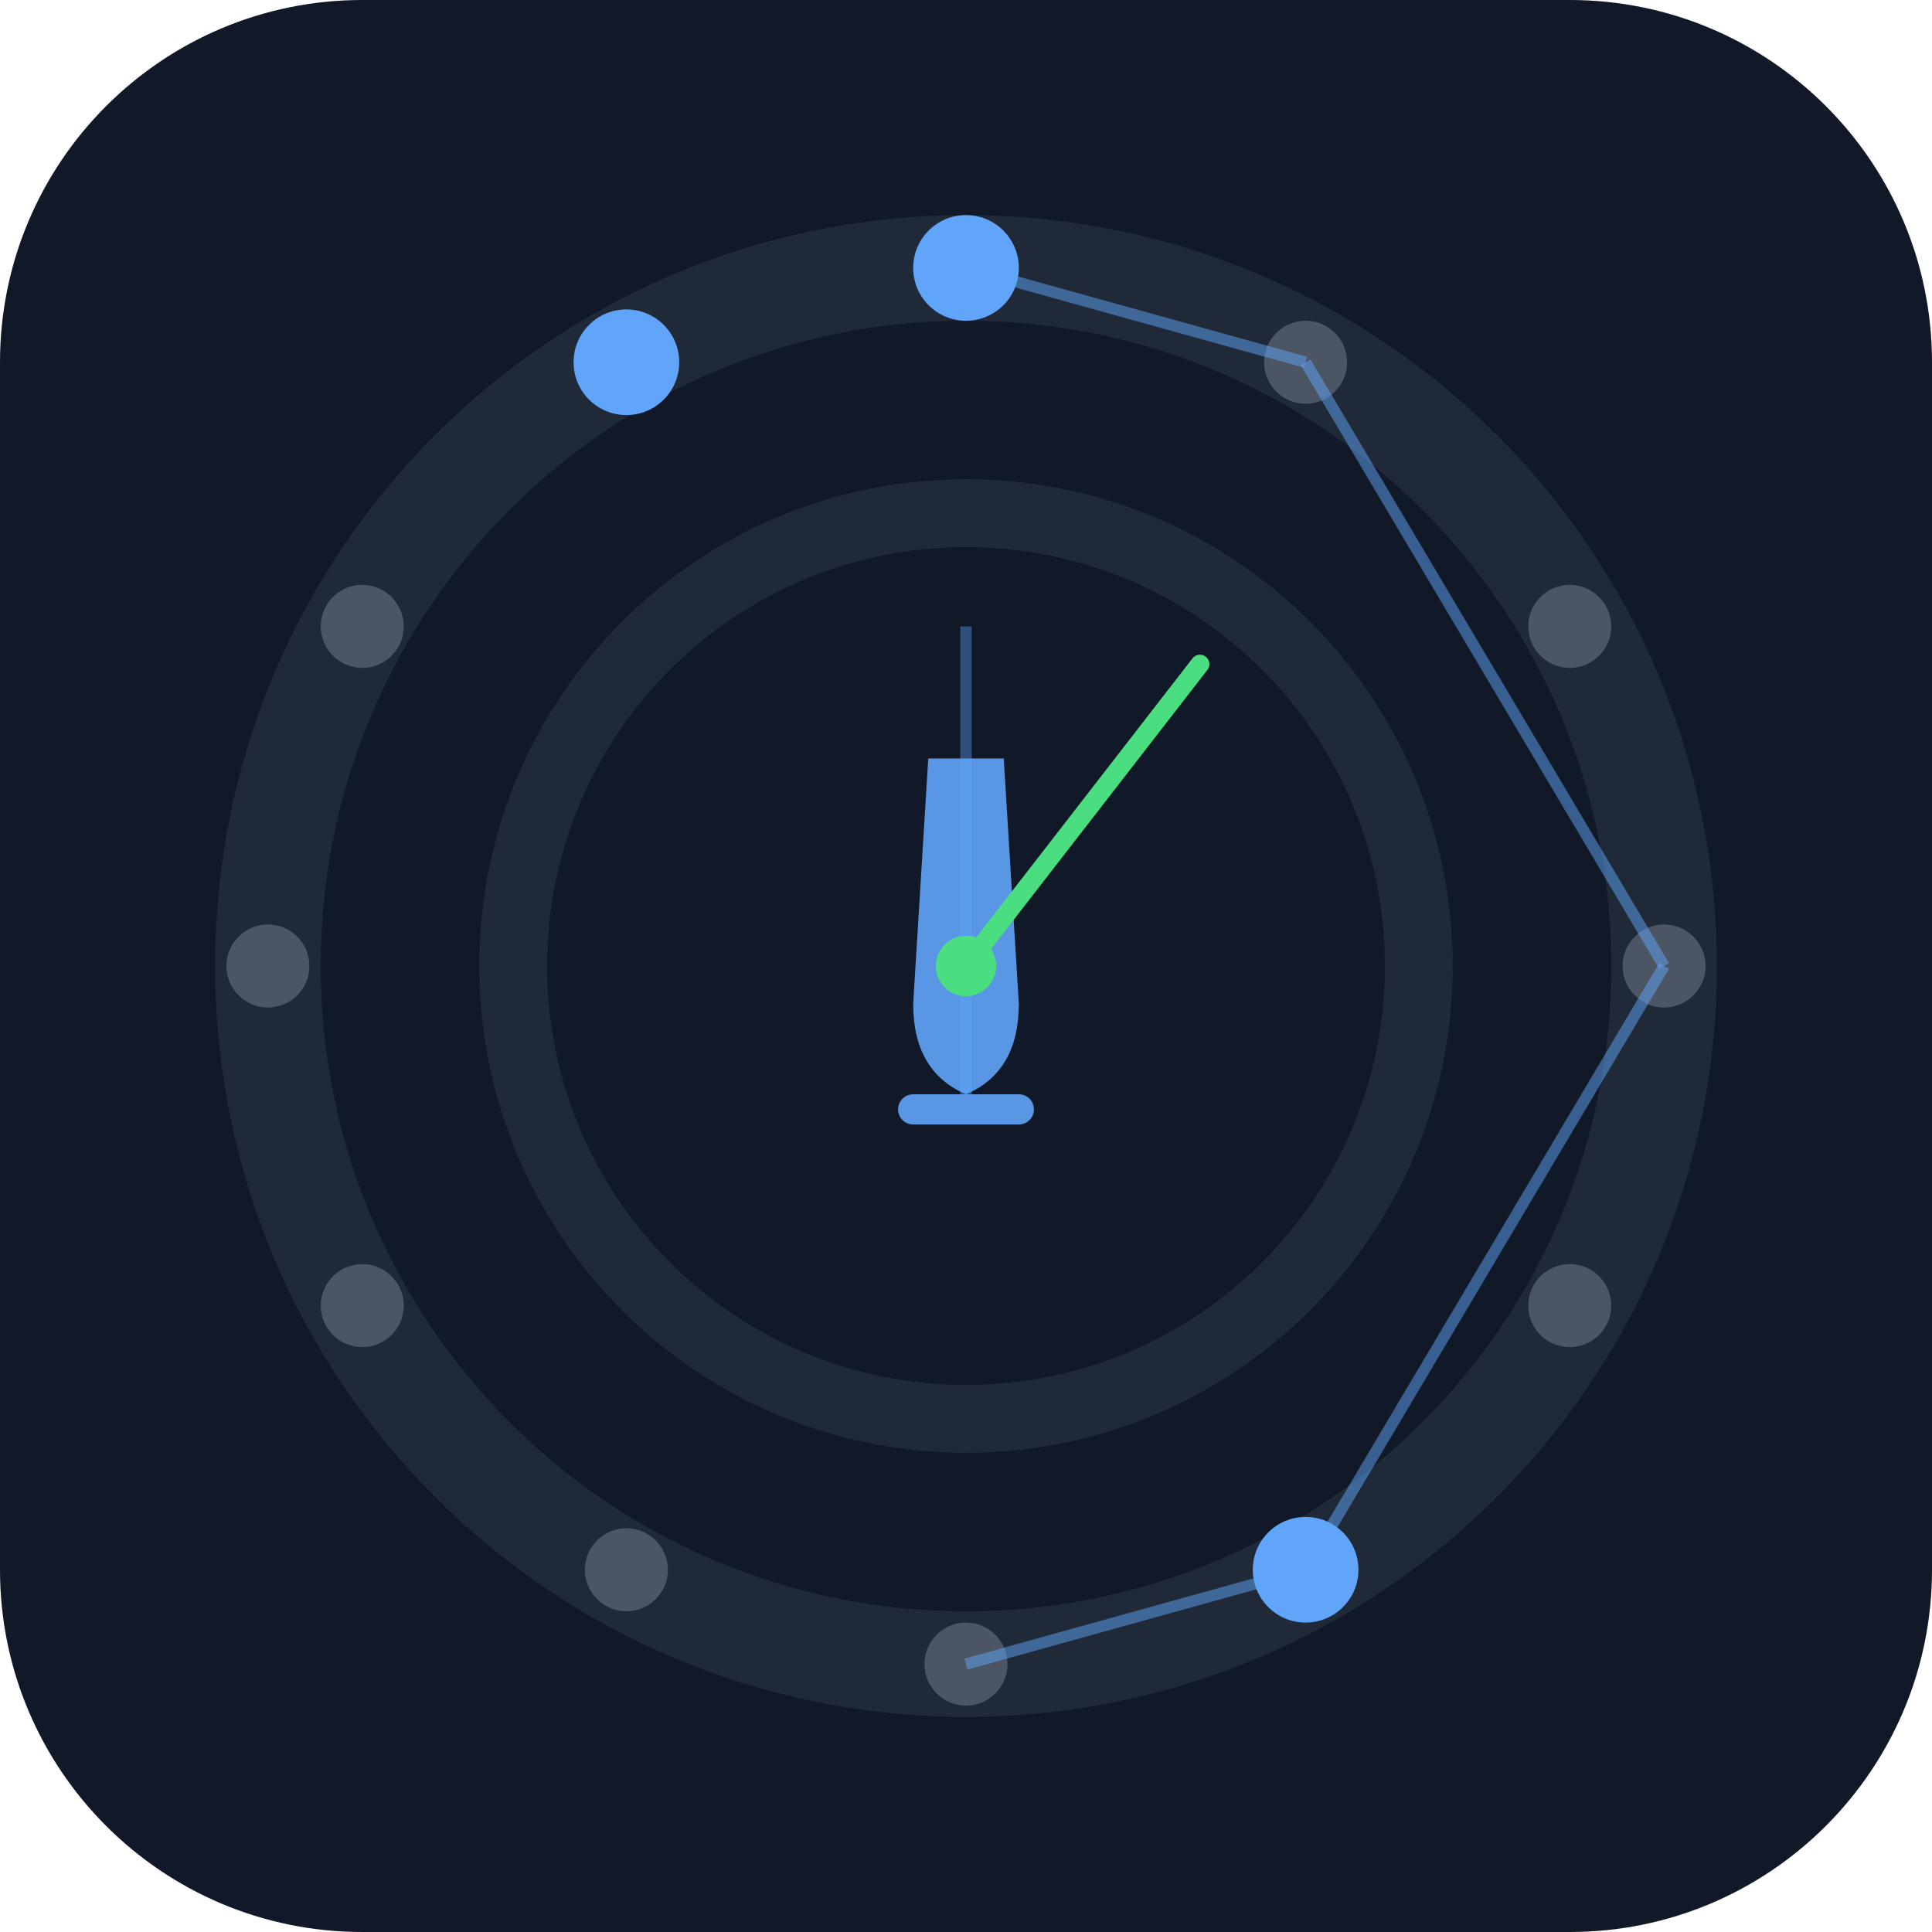
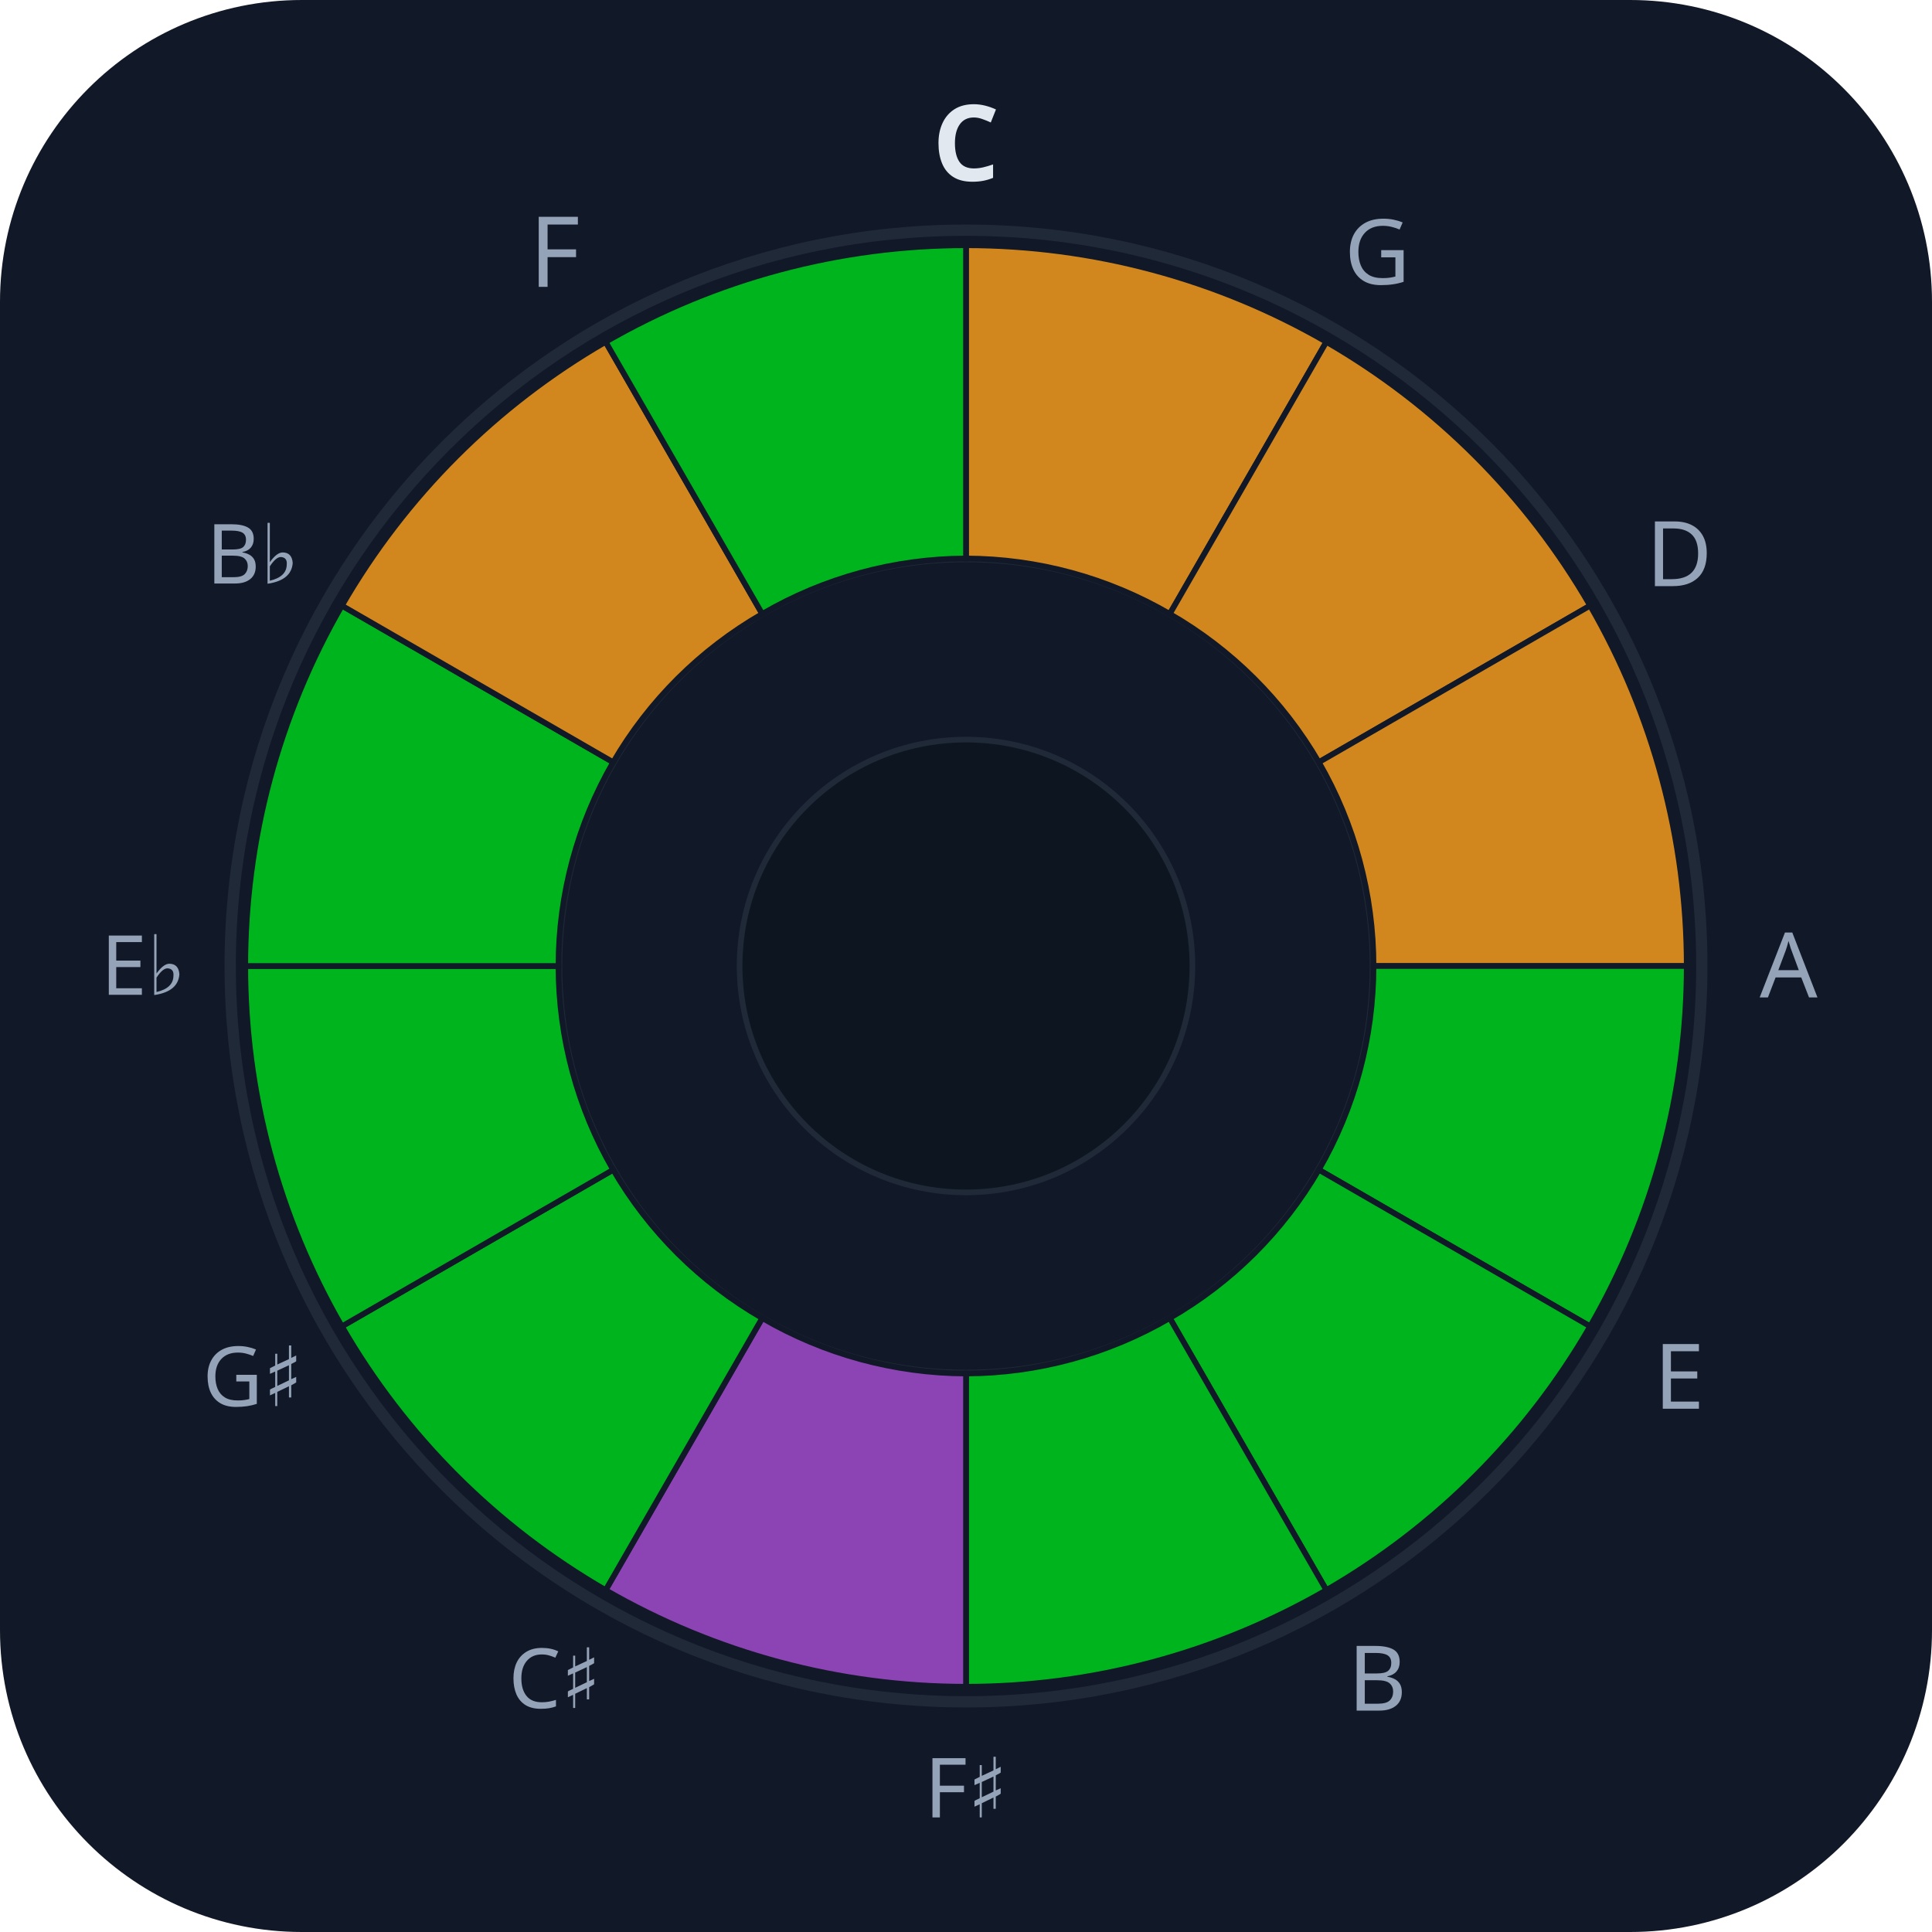
<svg xmlns="http://www.w3.org/2000/svg" viewBox="0 0 512 512">
-   <rect width="512" height="512" rx="96" fill="#111827" />
+   <rect width="512" height="512" rx="80" fill="#111827" />
  <g transform="translate(256,256)">
-     <circle cx="0" cy="0" r="185" fill="none" stroke="#1f2937" stroke-width="28" />
-     <circle cx="0" cy="0" r="120" fill="none" stroke="#1f2937" stroke-width="18" />
-     <circle cx="0" cy="-185" r="14" fill="#60a5fa" />
-     <circle cx="90" cy="-160" r="11" fill="#4b5563" />
-     <circle cx="160" cy="-90" r="11" fill="#4b5563" />
-     <circle cx="185" cy="0" r="11" fill="#4b5563" />
-     <circle cx="160" cy="90" r="11" fill="#4b5563" />
-     <circle cx="90" cy="160" r="14" fill="#60a5fa" />
-     <circle cx="0" cy="185" r="11" fill="#4b5563" />
-     <circle cx="-90" cy="160" r="11" fill="#4b5563" />
-     <circle cx="-160" cy="90" r="11" fill="#4b5563" />
-     <circle cx="-185" cy="0" r="11" fill="#4b5563" />
-     <circle cx="-160" cy="-90" r="11" fill="#4b5563" />
-     <circle cx="-90" cy="-160" r="14" fill="#60a5fa" />
-     <line x1="0" y1="-185" x2="90" y2="-160" stroke="#60a5fa" stroke-width="3" opacity="0.5" />
-     <line x1="90" y1="-160" x2="185" y2="0" stroke="#60a5fa" stroke-width="3" opacity="0.5" />
-     <line x1="185" y1="0" x2="90" y2="160" stroke="#60a5fa" stroke-width="3" opacity="0.5" />
-     <line x1="90" y1="160" x2="0" y2="185" stroke="#60a5fa" stroke-width="3" opacity="0.5" />
-     <path d="M-10,-55 L10,-55 L14,10 Q14,28 0,34 Q-14,28 -14,10 Z" fill="#60a5fa" opacity="0.9" />
-     <rect x="-18" y="34" width="36" height="8" rx="4" fill="#60a5fa" opacity="0.9" />
-     <line x1="0" y1="34" x2="0" y2="-90" stroke="#60a5fa" stroke-width="3" opacity="0.4" />
-     <line x1="0" y1="0" x2="62" y2="-80" stroke="#4ade80" stroke-width="5" stroke-linecap="round" />
-     <circle cx="0" cy="0" r="8" fill="#4ade80" />
+     <circle r="195" fill="none" stroke="#1f2937" stroke-width="3" />
+     <circle r="108" fill="none" stroke="#1f2937" stroke-width="2" />
+     <circle r="60" fill="#0d1520" stroke="#1f2937" stroke-width="1.5" />
+     <path d="M 0,-191 A 191,191 0 0,1 95.5,-165.4 L 54,-93.3 A 108,108 0 0,0 0,-108 Z" fill="rgb(210,135,30)" stroke="#111827" stroke-width="1.5" />
+     <path d="M 95.5,-165.4 A 191,191 0 0,1 165.4,-95.5 L 93.5,-54 A 108,108 0 0,0 54,-93.3 Z" fill="rgb(210,135,30)" stroke="#111827" stroke-width="1.5" />
+     <path d="M 165.4,-95.5 A 191,191 0 0,1 191,0 L 108,0 A 108,108 0 0,0 93.5,-54 Z" fill="rgb(210,135,30)" stroke="#111827" stroke-width="1.5" />
+     <path d="M 191,0 A 191,191 0 0,1 165.4,95.5 L 93.5,54 A 108,108 0 0,0 108,0 Z" fill="rgb(0,180,30)" stroke="#111827" stroke-width="1.5" />
+     <path d="M 165.4,95.5 A 191,191 0 0,1 95.5,165.4 L 54,93.3 A 108,108 0 0,0 93.5,54 Z" fill="rgb(0,180,30)" stroke="#111827" stroke-width="1.5" />
+     <path d="M 95.5,165.4 A 191,191 0 0,1 0,191 L 0,108 A 108,108 0 0,0 54,93.3 Z" fill="rgb(0,180,30)" stroke="#111827" stroke-width="1.5" />
+     <path d="M 0,191 A 191,191 0 0,1 -95.5,165.4 L -54,93.3 A 108,108 0 0,0 0,108 Z" fill="rgb(140,68,180)" stroke="#111827" stroke-width="1.5" />
+     <path d="M -95.5,165.4 A 191,191 0 0,1 -165.4,95.5 L -93.5,54 A 108,108 0 0,0 -54,93.3 Z" fill="rgb(0,180,30)" stroke="#111827" stroke-width="1.5" />
+     <path d="M -165.4,95.5 A 191,191 0 0,1 -191,0 L -108,0 A 108,108 0 0,0 -93.5,54 Z" fill="rgb(0,180,30)" stroke="#111827" stroke-width="1.5" />
+     <path d="M -191,0 A 191,191 0 0,1 -165.4,-95.5 L -93.5,-54 A 108,108 0 0,0 -108,0 Z" fill="rgb(0,180,30)" stroke="#111827" stroke-width="1.5" />
+     <path d="M -165.4,-95.5 A 191,191 0 0,1 -95.5,-165.4 L -54,-93.3 A 108,108 0 0,0 -93.5,-54 Z" fill="rgb(210,135,30)" stroke="#111827" stroke-width="1.5" />
+     <path d="M -95.5,-165.4 A 191,191 0 0,1 0,-191 L 0,-108 A 108,108 0 0,0 -54,-93.3 Z" fill="rgb(0,180,30)" stroke="#111827" stroke-width="1.5" />
+     <text x="0" y="-218" text-anchor="middle" dominant-baseline="middle" font-size="28" font-weight="bold" fill="#e2e8f0" font-family="sans-serif">C</text>
+     <text x="109" y="-189" text-anchor="middle" dominant-baseline="middle" font-size="24" fill="#94a3b8" font-family="sans-serif">G</text>
+     <text x="189" y="-109" text-anchor="middle" dominant-baseline="middle" font-size="24" fill="#94a3b8" font-family="sans-serif">D</text>
+     <text x="218" y="0" text-anchor="middle" dominant-baseline="middle" font-size="24" fill="#94a3b8" font-family="sans-serif">A</text>
+     <text x="189" y="109" text-anchor="middle" dominant-baseline="middle" font-size="24" fill="#94a3b8" font-family="sans-serif">E</text>
+     <text x="109" y="189" text-anchor="middle" dominant-baseline="middle" font-size="24" fill="#94a3b8" font-family="sans-serif">B</text>
+     <text x="0" y="218" text-anchor="middle" dominant-baseline="middle" font-size="22" fill="#94a3b8" font-family="sans-serif">F♯</text>
+     <text x="-109" y="189" text-anchor="middle" dominant-baseline="middle" font-size="22" fill="#94a3b8" font-family="sans-serif">C♯</text>
+     <text x="-189" y="109" text-anchor="middle" dominant-baseline="middle" font-size="22" fill="#94a3b8" font-family="sans-serif">G♯</text>
+     <text x="-218" y="0" text-anchor="middle" dominant-baseline="middle" font-size="22" fill="#94a3b8" font-family="sans-serif">E♭</text>
+     <text x="-189" y="-109" text-anchor="middle" dominant-baseline="middle" font-size="22" fill="#94a3b8" font-family="sans-serif">B♭</text>
+     <text x="-109" y="-189" text-anchor="middle" dominant-baseline="middle" font-size="26" fill="#94a3b8" font-family="sans-serif">F</text>
  </g>
</svg>
